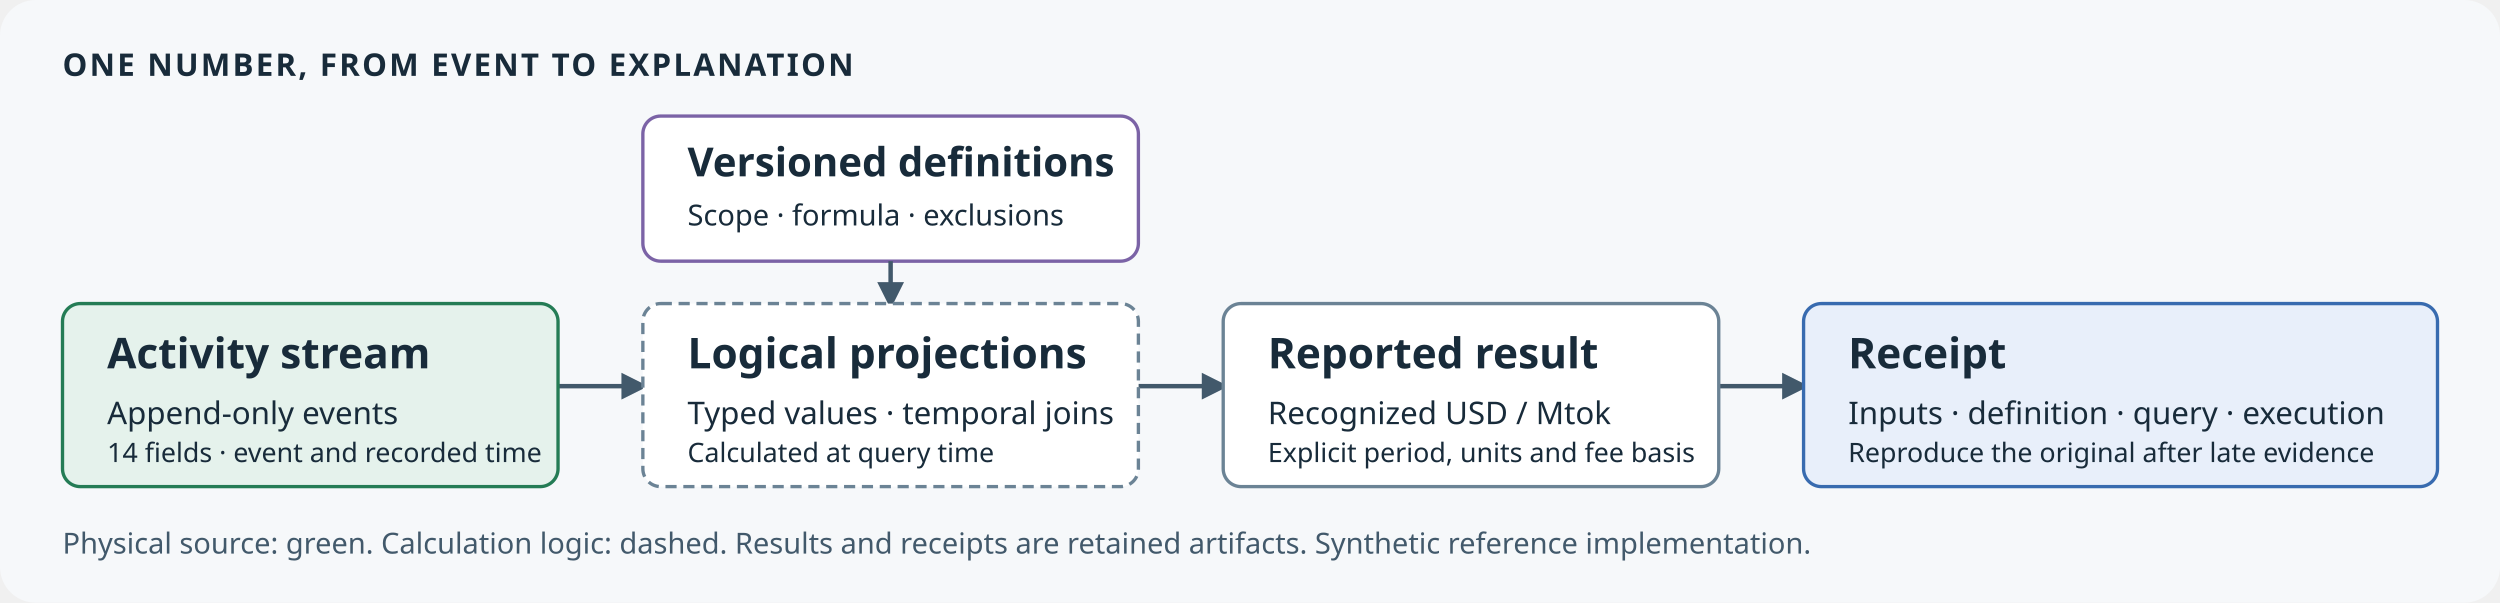
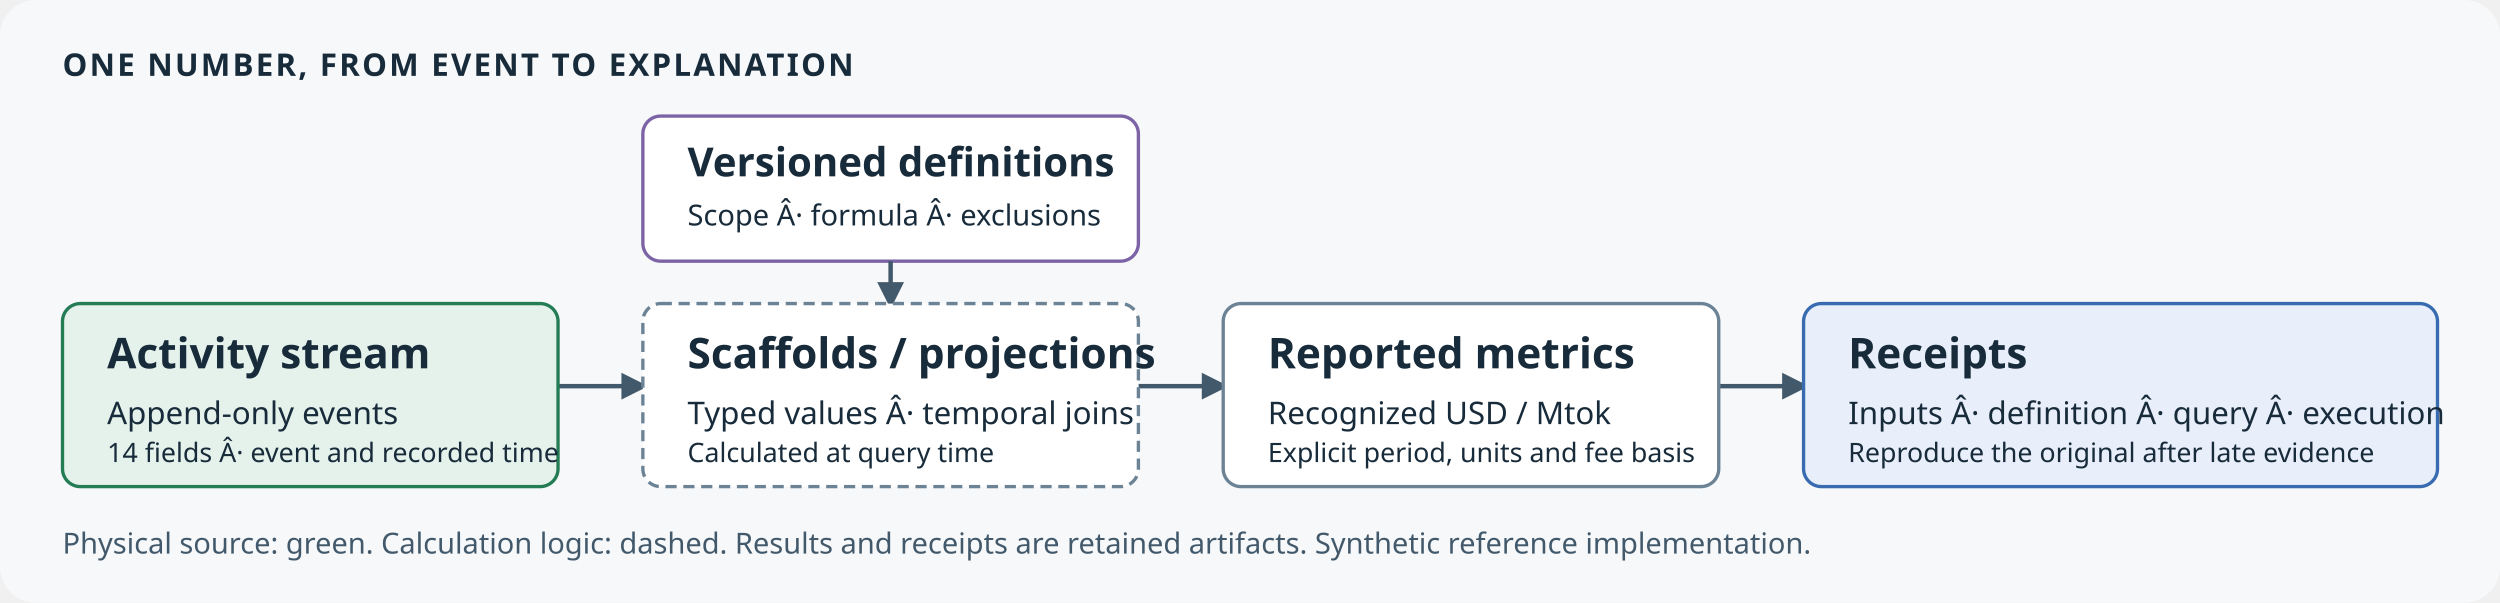
<svg xmlns="http://www.w3.org/2000/svg" viewBox="0 0 1120 270" role="img" aria-labelledby="title desc">
  <defs>
    <marker id="arrow" viewBox="0 0 10 10" refX="8" refY="5" markerWidth="6" markerHeight="6" orient="auto-start-reverse">
      <path d="M0 0L10 5L0 10z" fill="#42596b" />
    </marker>
  </defs>
  <rect width="1120" height="270" rx="16" fill="#f6f8fa" />
  <g font-family="system-ui,Segoe UI,sans-serif" fill="#182b3a">
    <text x="28" y="34" font-size="14" font-weight="700" letter-spacing="1">ONE NUMBER, FROM EVENT TO EXPLANATION</text>
    <rect x="288" y="52" width="222" height="65" rx="8" fill="#fff" stroke="#7b63a6" stroke-width="1.5" />
    <text x="308" y="79" font-size="18" font-weight="650">Versioned definitions</text>
-     <text x="308" y="101" font-size="13">Scope · formula · exclusions</text>
+     <text x="308" y="101" font-size="13">Scope Â· formula Â· exclusions</text>
    <g stroke="#42596b" stroke-width="2" marker-end="url(#arrow)">
      <path d="M250 173H288" />
      <path d="M510 173H548" />
      <path d="M770 173H808" />
      <path d="M399 117V136" />
    </g>
    <rect x="28" y="136" width="222" height="82" rx="8" fill="#e5f2ec" stroke="#247c55" stroke-width="1.5" />
    <text x="48" y="165" font-size="19" font-weight="650">Activity stream</text>
    <text x="48" y="190" font-size="14">Append-only events</text>
-     <text x="48" y="207" font-size="12">14 fields · event and recorded time</text>
+     <text x="48" y="207" font-size="12">14 fields Â· event and recorded time</text>
    <rect x="288" y="136" width="222" height="82" rx="8" fill="#fff" stroke="#6b8395" stroke-width="1.5" stroke-dasharray="5 3" />
-     <text x="308" y="165" font-size="19" font-weight="650">Logical projections</text>
-     <text x="308" y="190" font-size="14">Typed values · temporal joins</text>
+     <text x="308" y="165" font-size="19" font-weight="650">Scaffolds / projections</text>
+     <text x="308" y="190" font-size="14">Typed values Â· temporal joins</text>
    <text x="308" y="207" font-size="12">Calculated at query time</text>
    <rect x="548" y="136" width="222" height="82" rx="8" fill="#fff" stroke="#6b8395" stroke-width="1.5" />
-     <text x="568" y="165" font-size="19" font-weight="650">Reported result</text>
+     <text x="568" y="165" font-size="19" font-weight="650">Reported metrics</text>
    <text x="568" y="190" font-size="14">Recognized USD / Mtok</text>
    <text x="568" y="207" font-size="12">Explicit period, units and fee basis</text>
    <rect x="808" y="136" width="284" height="82" rx="8" fill="#e8effa" stroke="#386baf" stroke-width="1.5" />
-     <text x="828" y="165" font-size="19" font-weight="650">Receipt</text>
-     <text x="828" y="190" font-size="14">Inputs · definition · query · execution</text>
+     <text x="828" y="165" font-size="19" font-weight="650">Receipts</text>
+     <text x="828" y="190" font-size="14">Inputs Â· definition Â· query Â· execution</text>
    <text x="828" y="207" font-size="12">Reproduce the original after late evidence</text>
    <text x="28" y="248" font-size="13" fill="#42596b">Physical source: green. Calculation logic: dashed. Results and receipts are retained artifacts. Synthetic reference implementation.</text>
  </g>
</svg>
